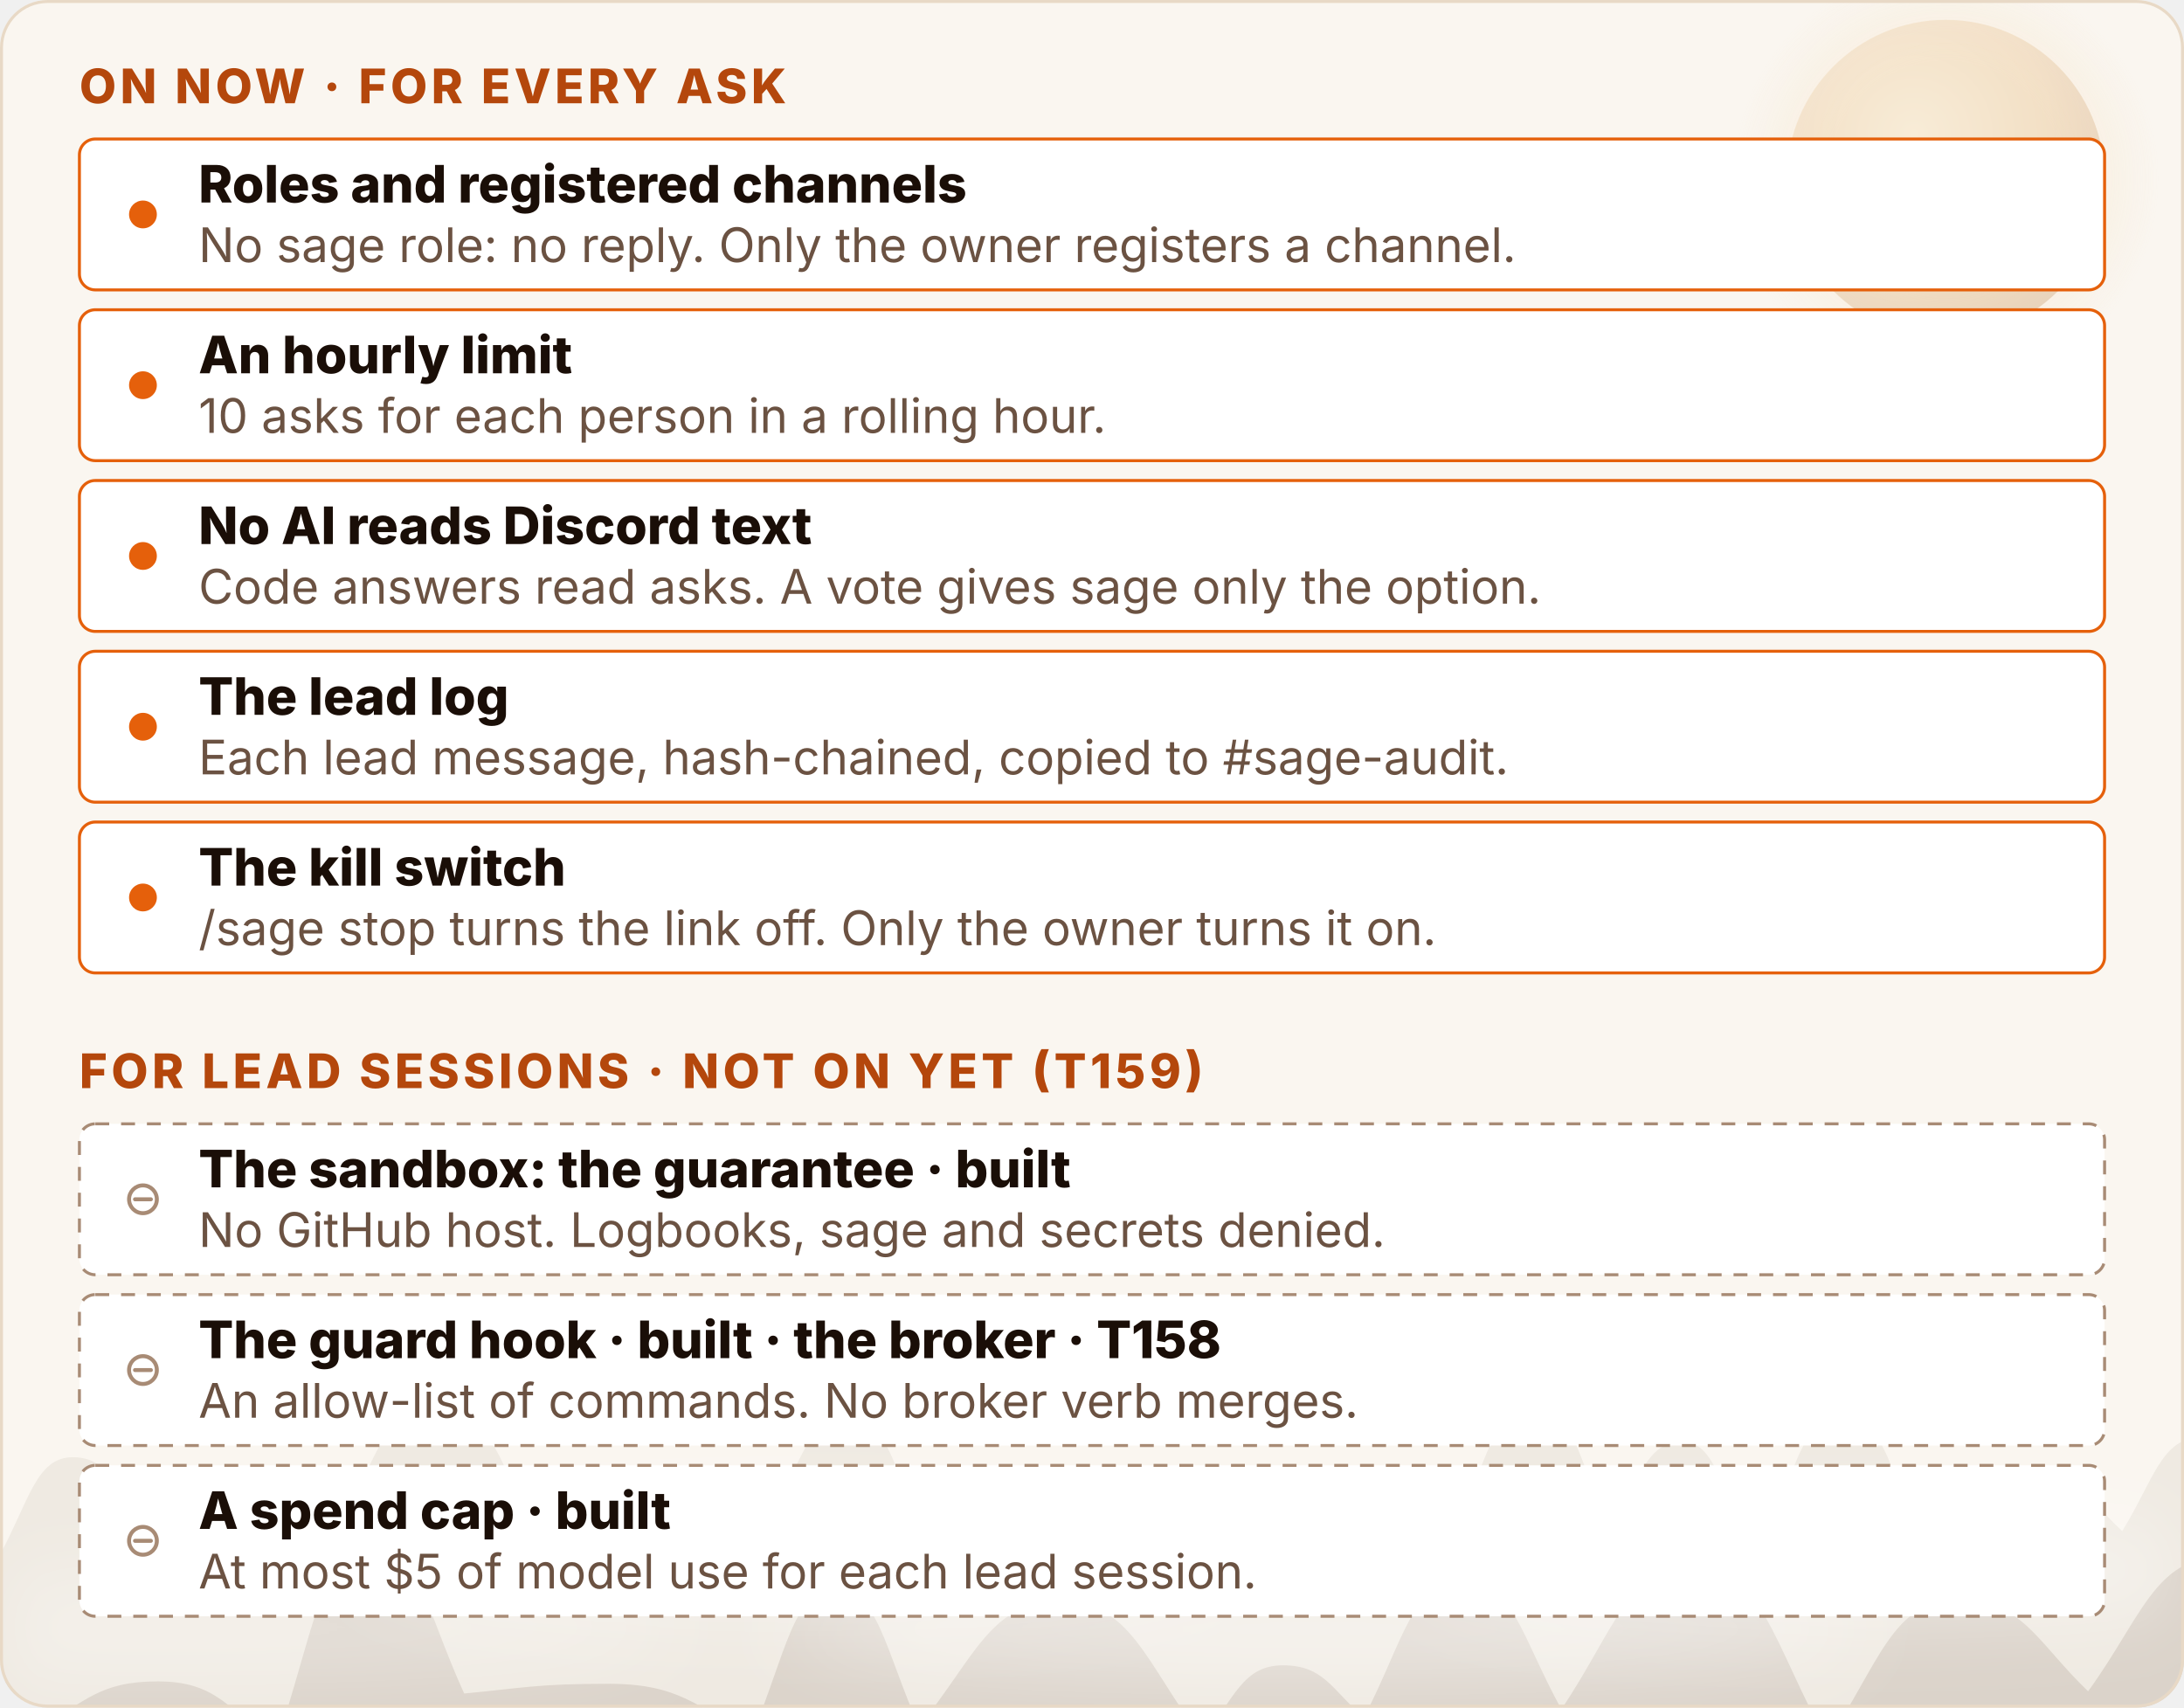
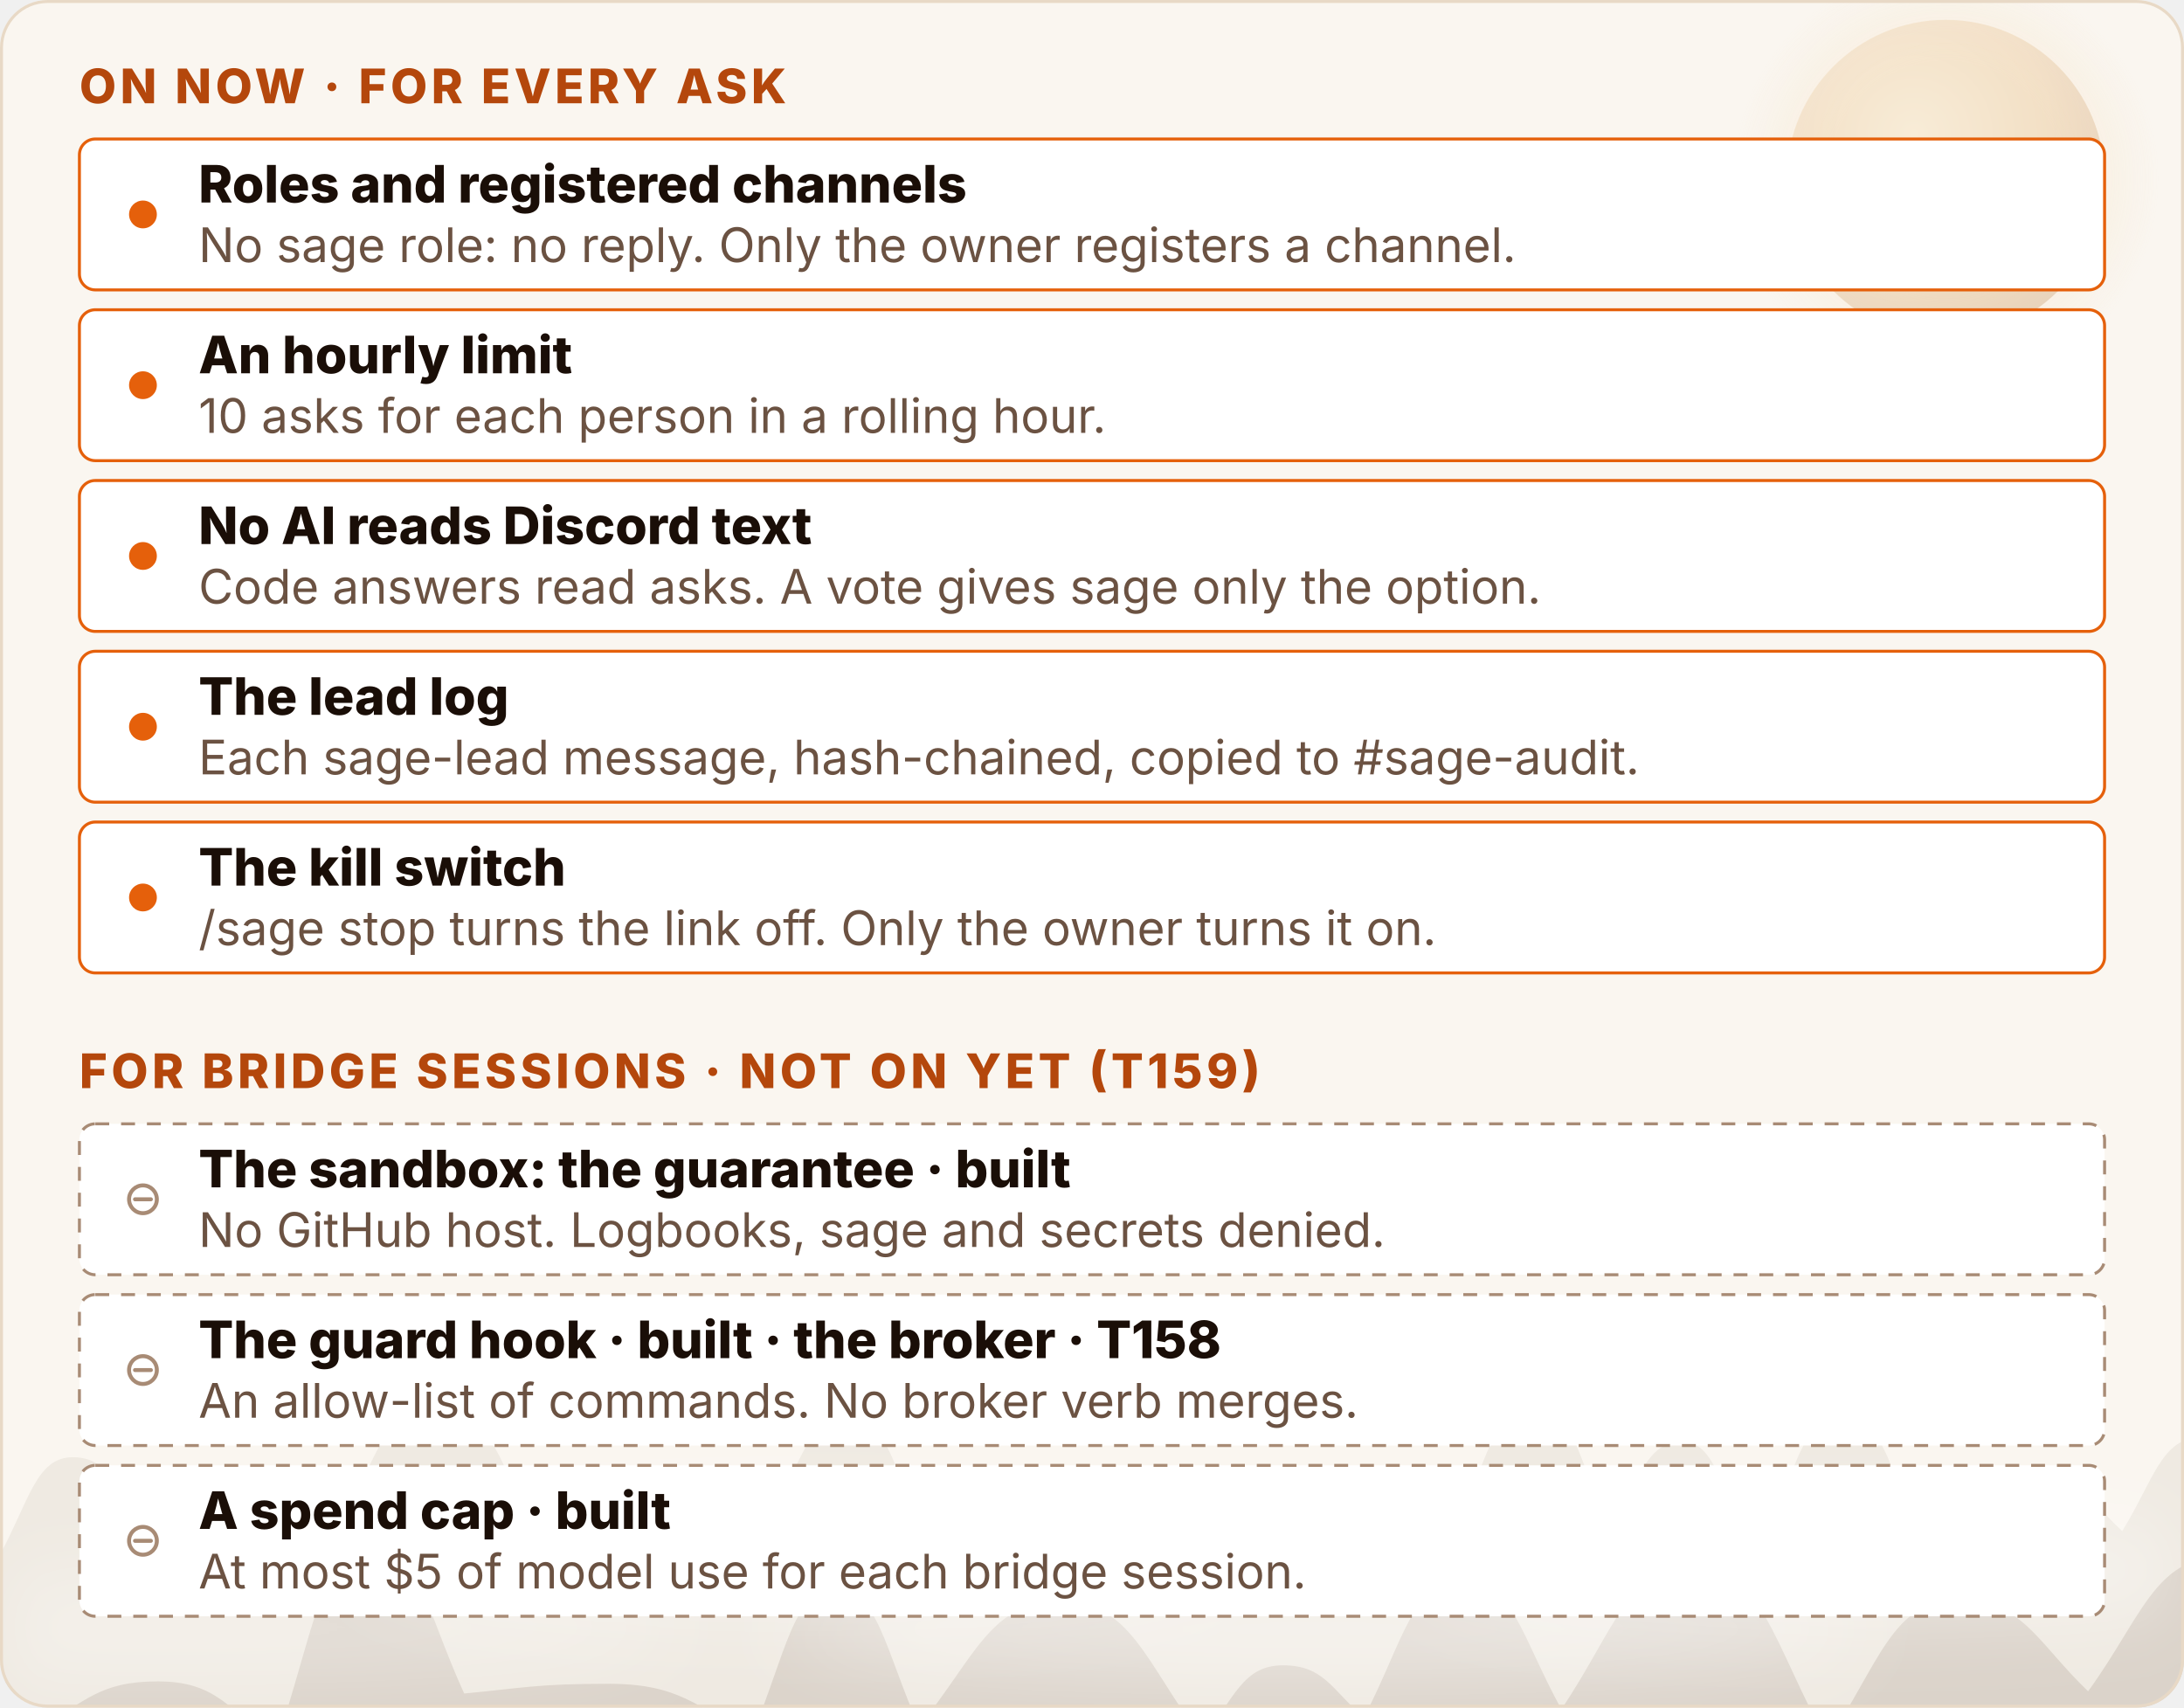
- <svg xmlns="http://www.w3.org/2000/svg" viewBox="0 0 1100 860" width="1100" height="860" role="img" aria-label="The guardrails. On now, for every ask: roles and registered channels, so a member with no sage role gets no reply and only the owner registers a channel; an hourly limit of 10 asks for each person; no AI reads Discord text, because code answers read asks and a vote gives sage only the option; the lead log, hash-chained and copied to #sage-audit; and the kill switch, /sage stop, which only the owner turns back on. For lead sessions, not on yet (T159): the sandbox settings, built, which are the guarantee (G44 A), with no GitHub host and the logbooks, sage and secrets denied; the guard hook, built, and the broker, coming in T158, whose verbs never merge; and a spend cap, built, of 5 dollars of model use for each lead session.">
+ <svg xmlns="http://www.w3.org/2000/svg" viewBox="0 0 1100 860" width="1100" height="860" role="img" aria-label="The guardrails. On now, for every ask: roles and registered channels, so a member with no sage role gets no reply and only the owner registers a channel; an hourly limit of 10 asks for each person; no AI reads Discord text, because code answers read asks and a vote gives sage only the option; the lead log, hash-chained and copied to #sage-audit; and the kill switch, /sage stop, which only the owner turns back on. For bridge sessions, not on yet (T159): the sandbox settings, built, which are the guarantee (G44 A), with no GitHub host and the logbooks, sage and secrets denied; the guard hook, built, and the broker, coming in T158, whose verbs never merge; and a spend cap, built, of 5 dollars of model use for each bridge session.">
  <style>.pulse{animation:pulse 5s ease-in-out infinite}@keyframes pulse{50%{opacity:.55}}@media (prefers-reduced-motion:reduce){.pulse{animation:none}}</style>
  <defs>
    <linearGradient id="safety-l-sky" x1="0" y1="0" x2="0" y2="1">
      <stop offset="0" stop-color="#080605" />
      <stop offset="0.45" stop-color="#1B120C" />
      <stop offset="0.72" stop-color="#22160E" />
      <stop offset="1" stop-color="#0A0706" />
    </linearGradient>
    <radialGradient id="safety-l-haze">
      <stop offset="0" stop-color="#FF8A2A" stop-opacity="0.6" />
      <stop offset="0.5" stop-color="#FF6A0F" stop-opacity="0.2" />
      <stop offset="1" stop-color="#FF6A0F" stop-opacity="0" />
    </radialGradient>
    <radialGradient id="safety-l-moonglow">
      <stop offset="0.55" stop-color="#F2CD96" stop-opacity="0.5" />
      <stop offset="1" stop-color="#F2CD96" stop-opacity="0" />
    </radialGradient>
    <radialGradient id="safety-l-moon" cx="0.4" cy="0.36" r="0.72">
      <stop offset="0" stop-color="#F8E7C6" />
      <stop offset="0.6" stop-color="#E4BC88" />
      <stop offset="1" stop-color="#B8844F" />
    </radialGradient>
    <radialGradient id="safety-l-iris" cx="0.51" cy="0.52" r="0.56">
      <stop offset="0" stop-color="#FFF4C2" />
      <stop offset="0.16" stop-color="#FFD54A" />
      <stop offset="0.4" stop-color="#FDB022" />
      <stop offset="0.66" stop-color="#EE7A0C" />
      <stop offset="0.86" stop-color="#A83E08" />
      <stop offset="1" stop-color="#4A1803" />
    </radialGradient>
    <linearGradient id="safety-l-lid" x1="0" y1="0.34" x2="0" y2="0.96">
      <stop offset="0" stop-color="#000" stop-opacity="0.85" />
      <stop offset="1" stop-color="#000" stop-opacity="0" />
    </linearGradient>
    <linearGradient id="safety-l-markR" x1="0" y1="0.5" x2="1" y2="0.3">
      <stop offset="0" stop-color="#B83A0A" />
      <stop offset="0.55" stop-color="#FF6A0F" />
      <stop offset="1" stop-color="#FFB050" />
    </linearGradient>
    <linearGradient id="safety-l-markL" x1="1" y1="0.5" x2="0" y2="0.3">
      <stop offset="0" stop-color="#B83A0A" />
      <stop offset="0.55" stop-color="#FF6A0F" />
      <stop offset="1" stop-color="#FFB050" />
    </linearGradient>
    <linearGradient id="safety-l-skin" x1="0" y1="0" x2="0" y2="1">
      <stop offset="0" stop-color="#040202" />
      <stop offset="0.32" stop-color="#1A110B" />
      <stop offset="0.6" stop-color="#33231A" />
      <stop offset="0.86" stop-color="#2C1E14" />
      <stop offset="1" stop-color="#3A2618" />
    </linearGradient>
    <linearGradient id="safety-l-robe" x1="0" y1="0" x2="0" y2="1">
      <stop offset="0" stop-color="#2B2018" />
      <stop offset="1" stop-color="#100B08" />
    </linearGradient>
    <linearGradient id="safety-l-bust" x1="0" y1="0" x2="0" y2="1">
      <stop offset="0" stop-color="#2B2018" />
      <stop offset="1" stop-color="#0A0604" />
    </linearGradient>
    <linearGradient id="safety-l-hood" x1="0" y1="0" x2="0" y2="1">
      <stop offset="0" stop-color="#382A1F" />
      <stop offset="1" stop-color="#18120D" />
    </linearGradient>
    <linearGradient id="safety-l-rock" x1="0" y1="0" x2="0" y2="1">
      <stop offset="0" stop-color="#33271D" />
      <stop offset="1" stop-color="#0D0907" />
    </linearGradient>
    <radialGradient id="safety-l-disc" cx="0.5" cy="0.42" r="0.62">
      <stop offset="0" stop-color="#3B2B1E" />
      <stop offset="1" stop-color="#100B08" />
    </radialGradient>
    <radialGradient id="safety-l-orb" cx="0.4" cy="0.38" r="0.65">
      <stop offset="0" stop-color="#FFF6D0" />
      <stop offset="0.45" stop-color="#FFC93C" />
      <stop offset="1" stop-color="#FF6A0F" />
    </radialGradient>
    <linearGradient id="safety-l-fall" x1="0" y1="0" x2="0" y2="1">
      <stop offset="0" stop-color="#F4E6CC" stop-opacity="0.95" />
      <stop offset="1" stop-color="#F4E6CC" stop-opacity="0" />
    </linearGradient>
    <linearGradient id="safety-l-word" x1="0" y1="0" x2="0" y2="1">
      <stop offset="0.2" stop-color="#FFF8EC" />
      <stop offset="0.5" stop-color="#FFD27A" />
      <stop offset="0.72" stop-color="#FF8A2A" />
      <stop offset="0.9" stop-color="#E2470A" />
    </linearGradient>
    <linearGradient id="safety-l-ember" x1="0" y1="0" x2="0" y2="1">
      <stop offset="0" stop-color="#FFA040" />
      <stop offset="1" stop-color="#F05A0A" />
    </linearGradient>
    <filter id="safety-l-wordglow" x="-10%" y="-20%" width="120%" height="140%">
      <feGaussianBlur in="SourceAlpha" stdDeviation="10" result="b" />
      <feFlood flood-color="#FF6A0F" flood-opacity="0.7" />
      <feComposite in2="b" operator="in" result="g" />
      <feMerge>
        <feMergeNode in="g" />
        <feMergeNode in="SourceGraphic" />
      </feMerge>
    </filter>
    <filter id="safety-l-glow" x="-50%" y="-50%" width="200%" height="200%">
      <feGaussianBlur in="SourceGraphic" stdDeviation="2.6" result="b" />
      <feMerge>
        <feMergeNode in="b" />
        <feMergeNode in="SourceGraphic" />
      </feMerge>
    </filter>
    <filter id="safety-l-blur" x="-50%" y="-50%" width="200%" height="200%">
      <feGaussianBlur stdDeviation="14" />
    </filter>
    <filter id="safety-l-mist" x="-30%" y="-200%" width="160%" height="500%">
      <feGaussianBlur stdDeviation="20" />
    </filter>
    <marker id="safety-l-hot" viewBox="0 0 12 12" refX="10" refY="6" markerWidth="9" markerHeight="9" markerUnits="userSpaceOnUse" orient="auto-start-reverse">
      <path d="M0 0 L12 6 L0 12 L3 6 z" fill="#E5600B" />
    </marker>
    <marker id="safety-l-muted" viewBox="0 0 12 12" refX="10" refY="6" markerWidth="9" markerHeight="9" markerUnits="userSpaceOnUse" orient="auto-start-reverse">
      <path d="M0 0 L12 6 L0 12 L3 6 z" fill="#A88B75" />
    </marker>
    <marker id="safety-l-bad" viewBox="0 0 12 12" refX="10" refY="6" markerWidth="9" markerHeight="9" markerUnits="userSpaceOnUse" orient="auto-start-reverse">
      <path d="M0 0 L12 6 L0 12 L3 6 z" fill="#C7361F" />
    </marker>
    <marker id="safety-l-loop" viewBox="0 0 12 12" refX="10" refY="6" markerWidth="9" markerHeight="9" markerUnits="userSpaceOnUse" orient="auto-start-reverse">
      <path d="M0 0 L12 6 L0 12 L3 6 z" fill="#B4470C" />
    </marker>
    <clipPath id="safety-l-frame">
      <rect width="1100" height="860" rx="24" />
    </clipPath>
  </defs>
  <g clip-path="url(#safety-l-frame)">
    <rect width="1100" height="860" rx="24" fill="#FAF6F0" />
    <circle cx="980" cy="90" r="107.5" fill="url(#safety-l-moonglow)" opacity="0.4" />
    <circle cx="980" cy="90" r="80" fill="url(#safety-l-moon)" opacity="0.3" />
    <path d="M-60 860 L-60 800 C-48 780.5 -45 764.6 -30 764.6 C-15 764.6 -12 772.9 0 783 C14.6 756 18.3 733.9 36.6 733.9 C54.8 733.9 58.5 749.5 73.1 768.5 C90.6 767.6 95 766.9 116.9 766.9 C138.7 766.9 143.1 780.7 160.6 797.7 C184.3 748.2 190.2 707.8 219.9 707.8 C249.5 707.8 255.4 747.5 279.1 795.9 C300.3 778.9 305.5 765 331.9 765 C358.3 765 363.6 768.9 384.7 773.7 C401.8 740.7 406 713.6 427.4 713.6 C448.7 713.6 452.9 748.2 470 790.5 C492.6 776.4 498.3 765 526.6 765 C554.8 765 560.5 763.8 583.1 762.3 C598.6 756.6 602.5 751.9 621.8 751.9 C641.2 751.9 645 758.4 660.5 766.3 C675.3 755.4 679 746.6 697.5 746.6 C715.9 746.6 719.6 755.3 734.4 766 C749.7 733.7 753.5 707.3 772.5 707.3 C791.6 707.3 795.4 735.7 810.7 770.5 C825.3 746.1 829 726 847.3 726 C865.6 726 869.2 756.9 883.9 794.6 C901.5 749.5 906 712.7 928 712.7 C950.1 712.7 954.5 748.8 972.2 793 C991.5 763.1 996.3 738.6 1020.5 738.6 C1044.7 738.6 1049.5 753.2 1068.9 771.1 C1084.8 745.2 1088.8 723.9 1108.6 723.9 C1128.5 723.9 1132.5 749.9 1148.4 781.6 C1165.2 761.6 1169.4 745.2 1190.5 745.2 C1211.5 745.2 1215.7 766.3 1232.6 792.1 L1232.6 860 Z" fill="#8C7867" opacity="0.1" />
    <path d="M-60 860 L-60 890 C-44 860 -40 835.4 -20 835.4 C0 835.4 4 850.7 20 869.5 C43.8 857 49.8 846.8 79.5 846.8 C109.2 846.8 115.2 861 139 878.4 C157.9 822.9 162.7 777.5 186.4 777.5 C210.1 777.5 214.8 811.4 233.8 852.9 C262.8 850.2 270 848 306.3 848 C342.6 848 349.9 859.5 378.9 873.5 C395.7 833.1 399.9 800 420.8 800 C441.8 800 446 831.3 462.8 869.5 C491.3 834.8 498.5 806.5 534.1 806.5 C569.8 806.5 576.9 837.6 605.5 875.5 C621.8 855.3 625.9 838.7 646.2 838.7 C666.6 838.7 670.6 850.6 686.9 865.1 C706.8 826.8 711.8 795.4 736.7 795.4 C761.5 795.4 766.5 824.8 786.4 860.8 C813.2 821.2 819.9 788.7 853.4 788.7 C886.8 788.7 893.5 828.5 920.3 877.1 C946.6 837.9 953.1 805.8 986 805.8 C1018.8 805.8 1025.4 826.5 1051.7 851.8 C1078.7 814.6 1085.4 784.1 1119.2 784.1 C1152.9 784.1 1159.7 825.7 1186.6 876.6 L1186.6 860 Z" fill="#8C7867" opacity="0.2" />
    <ellipse cx="80" cy="819.5" rx="262.2" ry="26" fill="#FFFFFF" opacity="0.3" filter="url(#safety-l-mist)" />
    <ellipse cx="399.8" cy="785.7" rx="218.8" ry="26" fill="#FFFFFF" opacity="0.4" filter="url(#safety-l-mist)" />
    <ellipse cx="663.8" cy="820.4" rx="273.4" ry="26" fill="#FFFFFF" opacity="0.4" filter="url(#safety-l-mist)" />
    <ellipse cx="929.3" cy="790.4" rx="221.4" ry="26" fill="#FFFFFF" opacity="0.4" filter="url(#safety-l-mist)" />
    <text x="40" y="52" font-family="-apple-system, BlinkMacSystemFont, 'Segoe UI', Inter, Helvetica, Arial, sans-serif" font-size="24" font-weight="800" fill="#B4470C" text-anchor="start" letter-spacing="2">
      <tspan x="40" dy="0">ON NOW · FOR EVERY ASK</tspan>
    </text>
    <rect x="40" y="70" width="1020" height="76" rx="8" fill="#FFFFFF" stroke="#E5600B" stroke-width="1.5" />
    <circle cx="72" cy="108" r="7" fill="#E5600B" />
    <text x="100" y="102" font-family="-apple-system, BlinkMacSystemFont, 'Segoe UI', Inter, Helvetica, Arial, sans-serif" font-size="26" font-weight="800" fill="#1A0E07" text-anchor="start">
      <tspan x="100" dy="0">Roles and registered channels</tspan>
    </text>
    <text x="100" y="132" font-family="-apple-system, BlinkMacSystemFont, 'Segoe UI', Inter, Helvetica, Arial, sans-serif" font-size="24" font-weight="400" fill="#6B5242" text-anchor="start">
      <tspan x="100" dy="0">No sage role: no reply. Only the owner registers a channel.</tspan>
    </text>
    <rect x="40" y="156" width="1020" height="76" rx="8" fill="#FFFFFF" stroke="#E5600B" stroke-width="1.5" />
    <circle cx="72" cy="194" r="7" fill="#E5600B" />
    <text x="100" y="188" font-family="-apple-system, BlinkMacSystemFont, 'Segoe UI', Inter, Helvetica, Arial, sans-serif" font-size="26" font-weight="800" fill="#1A0E07" text-anchor="start">
      <tspan x="100" dy="0">An hourly limit</tspan>
    </text>
    <text x="100" y="218" font-family="-apple-system, BlinkMacSystemFont, 'Segoe UI', Inter, Helvetica, Arial, sans-serif" font-size="24" font-weight="400" fill="#6B5242" text-anchor="start">
      <tspan x="100" dy="0">10 asks for each person in a rolling hour.</tspan>
    </text>
    <rect x="40" y="242" width="1020" height="76" rx="8" fill="#FFFFFF" stroke="#E5600B" stroke-width="1.5" />
    <circle cx="72" cy="280" r="7" fill="#E5600B" />
    <text x="100" y="274" font-family="-apple-system, BlinkMacSystemFont, 'Segoe UI', Inter, Helvetica, Arial, sans-serif" font-size="26" font-weight="800" fill="#1A0E07" text-anchor="start">
      <tspan x="100" dy="0">No AI reads Discord text</tspan>
    </text>
    <text x="100" y="304" font-family="-apple-system, BlinkMacSystemFont, 'Segoe UI', Inter, Helvetica, Arial, sans-serif" font-size="24" font-weight="400" fill="#6B5242" text-anchor="start">
      <tspan x="100" dy="0">Code answers read asks. A vote gives sage only the option.</tspan>
    </text>
    <rect x="40" y="328" width="1020" height="76" rx="8" fill="#FFFFFF" stroke="#E5600B" stroke-width="1.5" />
    <circle cx="72" cy="366" r="7" fill="#E5600B" />
    <text x="100" y="360" font-family="-apple-system, BlinkMacSystemFont, 'Segoe UI', Inter, Helvetica, Arial, sans-serif" font-size="26" font-weight="800" fill="#1A0E07" text-anchor="start">
      <tspan x="100" dy="0">The lead log</tspan>
    </text>
    <text x="100" y="390" font-family="-apple-system, BlinkMacSystemFont, 'Segoe UI', Inter, Helvetica, Arial, sans-serif" font-size="24" font-weight="400" fill="#6B5242" text-anchor="start">
-       <tspan x="100" dy="0">Each lead message, hash-chained, copied to #sage-audit.</tspan>
+       <tspan x="100" dy="0">Each sage-lead message, hash-chained, copied to #sage-audit.</tspan>
    </text>
    <rect x="40" y="414" width="1020" height="76" rx="8" fill="#FFFFFF" stroke="#E5600B" stroke-width="1.5" />
    <circle cx="72" cy="452" r="7" fill="#E5600B" />
    <text x="100" y="446" font-family="-apple-system, BlinkMacSystemFont, 'Segoe UI', Inter, Helvetica, Arial, sans-serif" font-size="26" font-weight="800" fill="#1A0E07" text-anchor="start">
      <tspan x="100" dy="0">The kill switch</tspan>
    </text>
    <text x="100" y="476" font-family="-apple-system, BlinkMacSystemFont, 'Segoe UI', Inter, Helvetica, Arial, sans-serif" font-size="24" font-weight="400" fill="#6B5242" text-anchor="start">
      <tspan x="100" dy="0">/sage stop turns the link off. Only the owner turns it on.</tspan>
    </text>
    <text x="40" y="548" font-family="-apple-system, BlinkMacSystemFont, 'Segoe UI', Inter, Helvetica, Arial, sans-serif" font-size="24" font-weight="800" fill="#B4470C" text-anchor="start" letter-spacing="2">
-       <tspan x="40" dy="0">FOR LEAD SESSIONS · NOT ON YET (T159)</tspan>
+       <tspan x="40" dy="0">FOR BRIDGE SESSIONS · NOT ON YET (T159)</tspan>
    </text>
    <rect x="40" y="566" width="1020" height="76" rx="8" fill="#FFFFFF" stroke="#A88B75" stroke-width="1.5" stroke-dasharray="7 6" />
    <circle cx="72" cy="604" r="7" fill="none" stroke="#A88B75" stroke-width="2" />
    <path d="M68 604 L 76 604" fill="none" stroke="#A88B75" stroke-width="2" stroke-linecap="round" />
    <text x="100" y="598" font-family="-apple-system, BlinkMacSystemFont, 'Segoe UI', Inter, Helvetica, Arial, sans-serif" font-size="26" font-weight="800" fill="#1A0E07" text-anchor="start">
      <tspan x="100" dy="0">The sandbox: the guarantee · built</tspan>
    </text>
    <text x="100" y="628" font-family="-apple-system, BlinkMacSystemFont, 'Segoe UI', Inter, Helvetica, Arial, sans-serif" font-size="24" font-weight="400" fill="#6B5242" text-anchor="start">
      <tspan x="100" dy="0">No GitHub host. Logbooks, sage and secrets denied.</tspan>
    </text>
    <rect x="40" y="652" width="1020" height="76" rx="8" fill="#FFFFFF" stroke="#A88B75" stroke-width="1.5" stroke-dasharray="7 6" />
    <circle cx="72" cy="690" r="7" fill="none" stroke="#A88B75" stroke-width="2" />
    <path d="M68 690 L 76 690" fill="none" stroke="#A88B75" stroke-width="2" stroke-linecap="round" />
    <text x="100" y="684" font-family="-apple-system, BlinkMacSystemFont, 'Segoe UI', Inter, Helvetica, Arial, sans-serif" font-size="26" font-weight="800" fill="#1A0E07" text-anchor="start">
      <tspan x="100" dy="0">The guard hook · built · the broker · T158</tspan>
    </text>
    <text x="100" y="714" font-family="-apple-system, BlinkMacSystemFont, 'Segoe UI', Inter, Helvetica, Arial, sans-serif" font-size="24" font-weight="400" fill="#6B5242" text-anchor="start">
      <tspan x="100" dy="0">An allow-list of commands. No broker verb merges.</tspan>
    </text>
    <rect x="40" y="738" width="1020" height="76" rx="8" fill="#FFFFFF" stroke="#A88B75" stroke-width="1.5" stroke-dasharray="7 6" />
    <circle cx="72" cy="776" r="7" fill="none" stroke="#A88B75" stroke-width="2" />
    <path d="M68 776 L 76 776" fill="none" stroke="#A88B75" stroke-width="2" stroke-linecap="round" />
    <text x="100" y="770" font-family="-apple-system, BlinkMacSystemFont, 'Segoe UI', Inter, Helvetica, Arial, sans-serif" font-size="26" font-weight="800" fill="#1A0E07" text-anchor="start">
      <tspan x="100" dy="0">A spend cap · built</tspan>
    </text>
    <text x="100" y="800" font-family="-apple-system, BlinkMacSystemFont, 'Segoe UI', Inter, Helvetica, Arial, sans-serif" font-size="24" font-weight="400" fill="#6B5242" text-anchor="start">
-       <tspan x="100" dy="0">At most $5 of model use for each lead session.</tspan>
+       <tspan x="100" dy="0">At most $5 of model use for each bridge session.</tspan>
    </text>
  </g>
  <rect x="0.75" y="0.75" width="1098.5" height="858.5" rx="23.25" fill="none" stroke="#E8D9C6" stroke-width="1.5" />
</svg>
